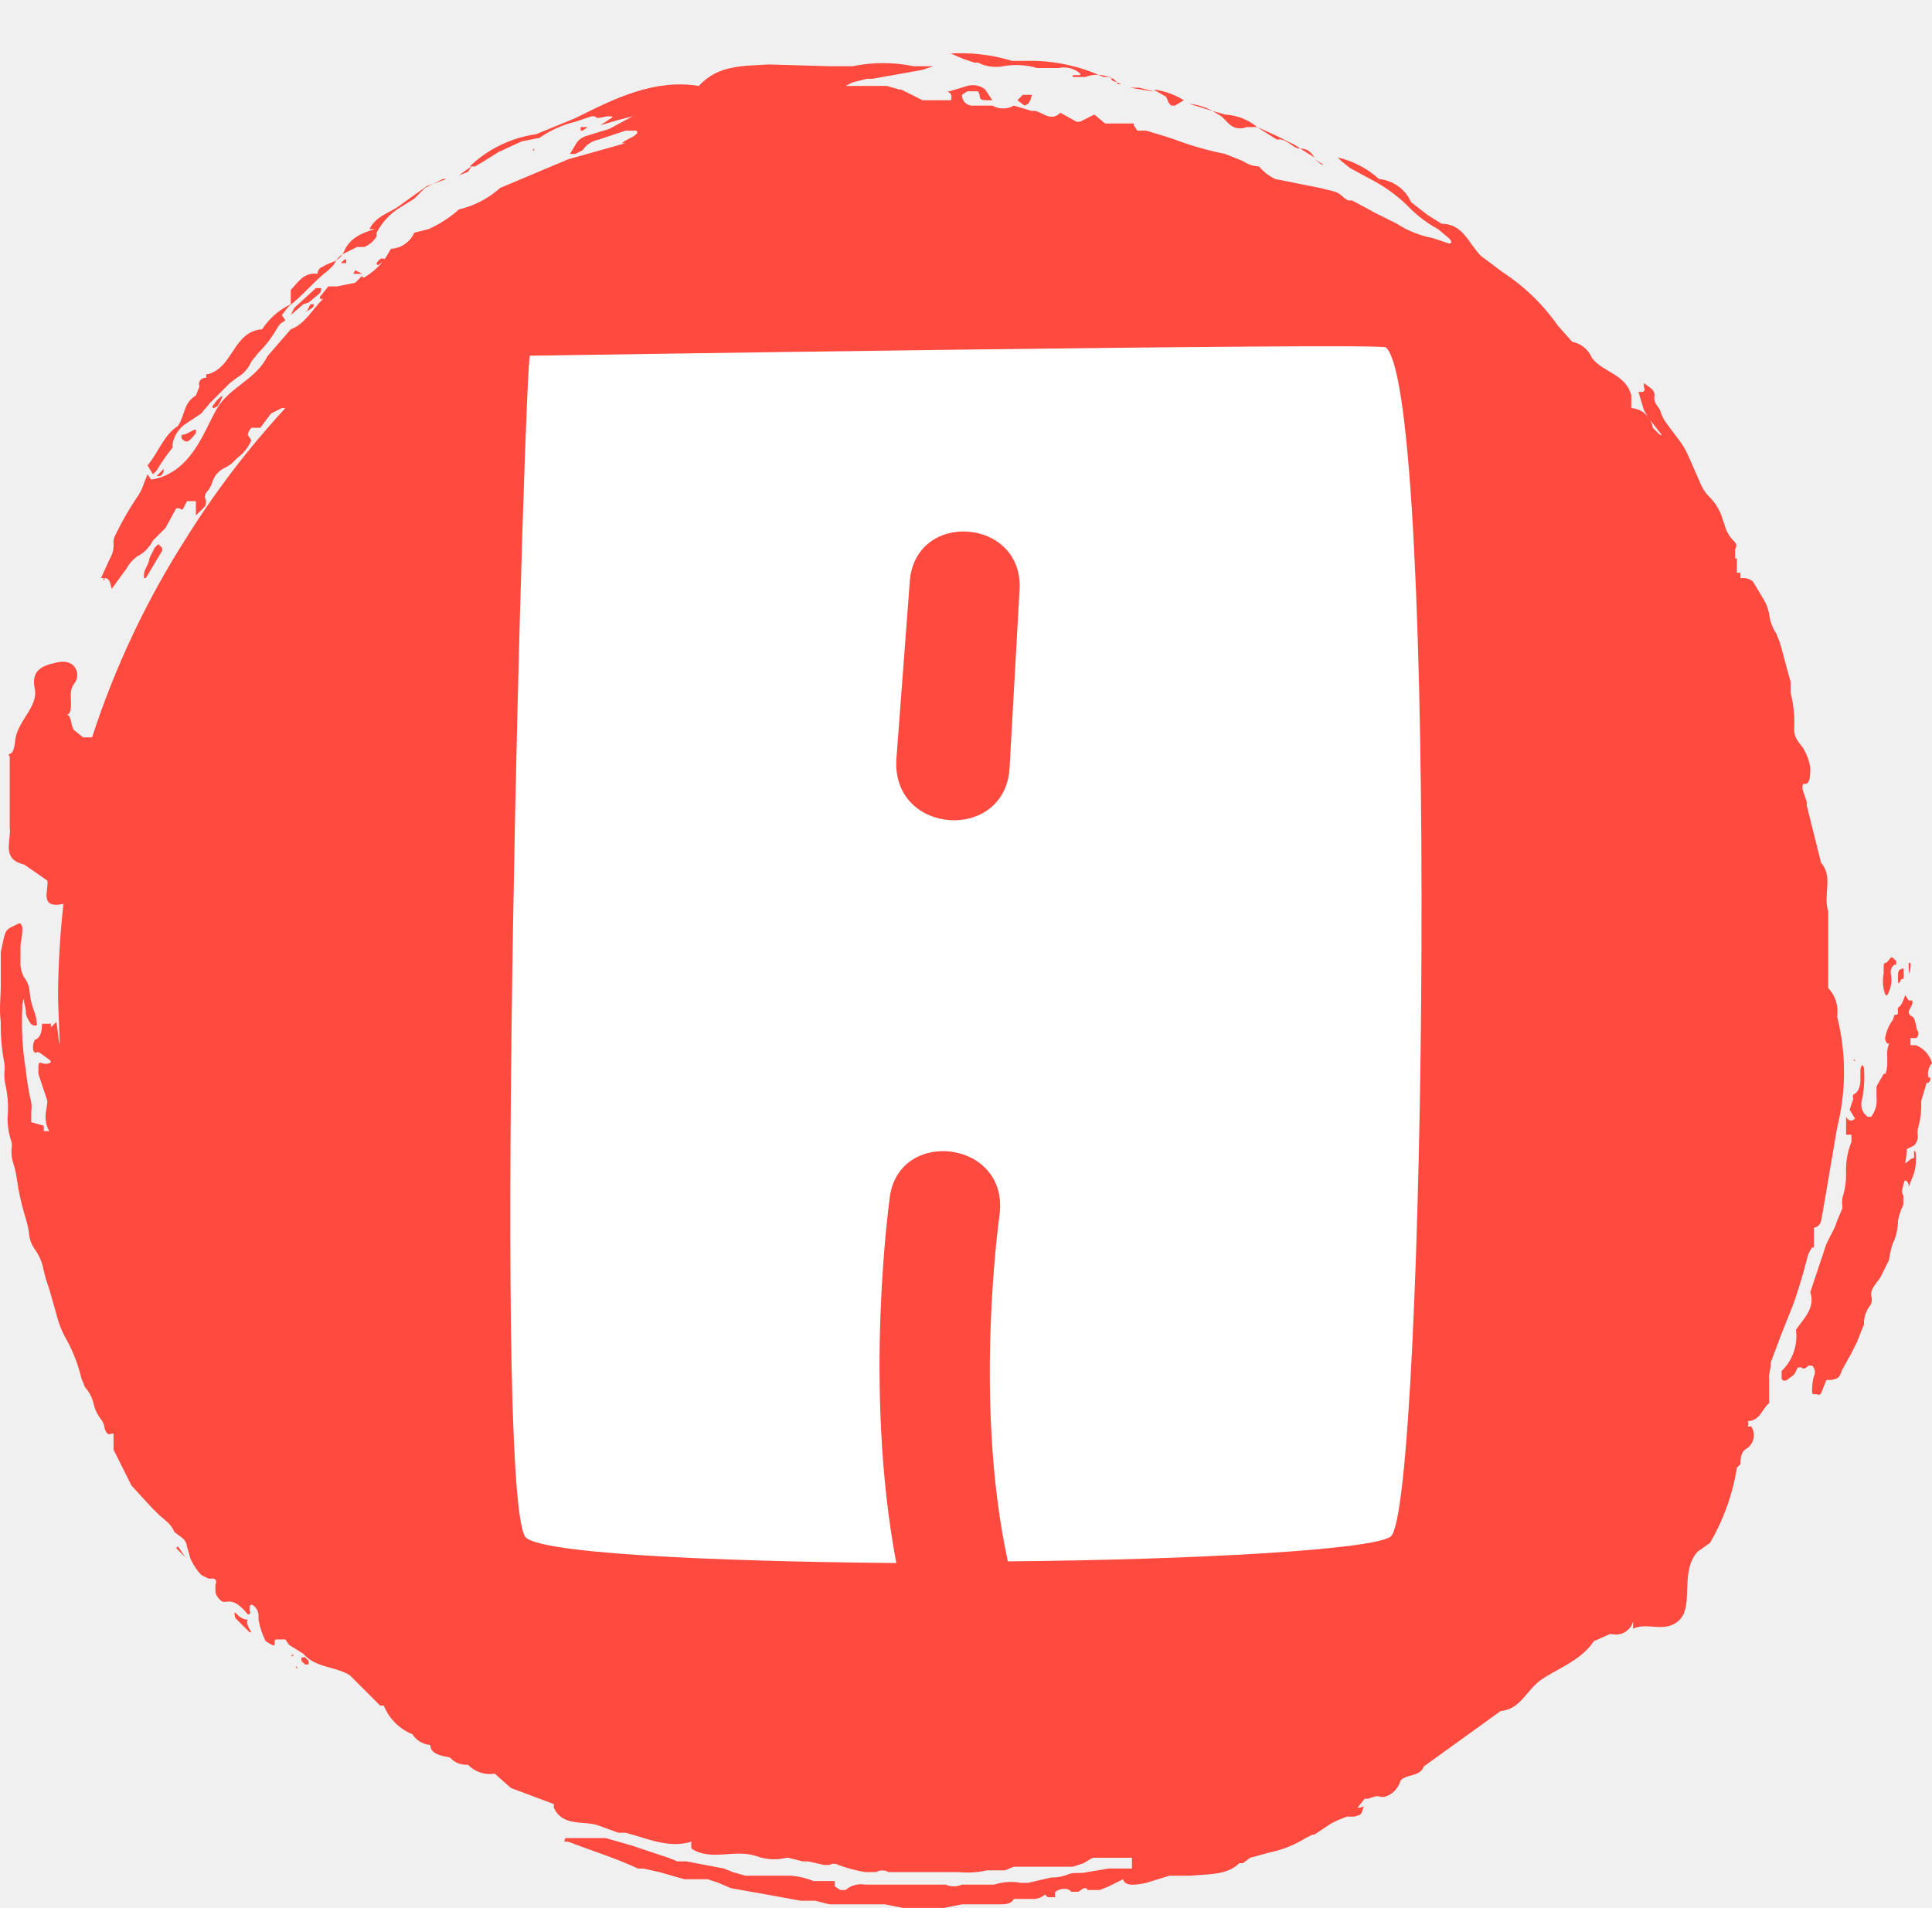
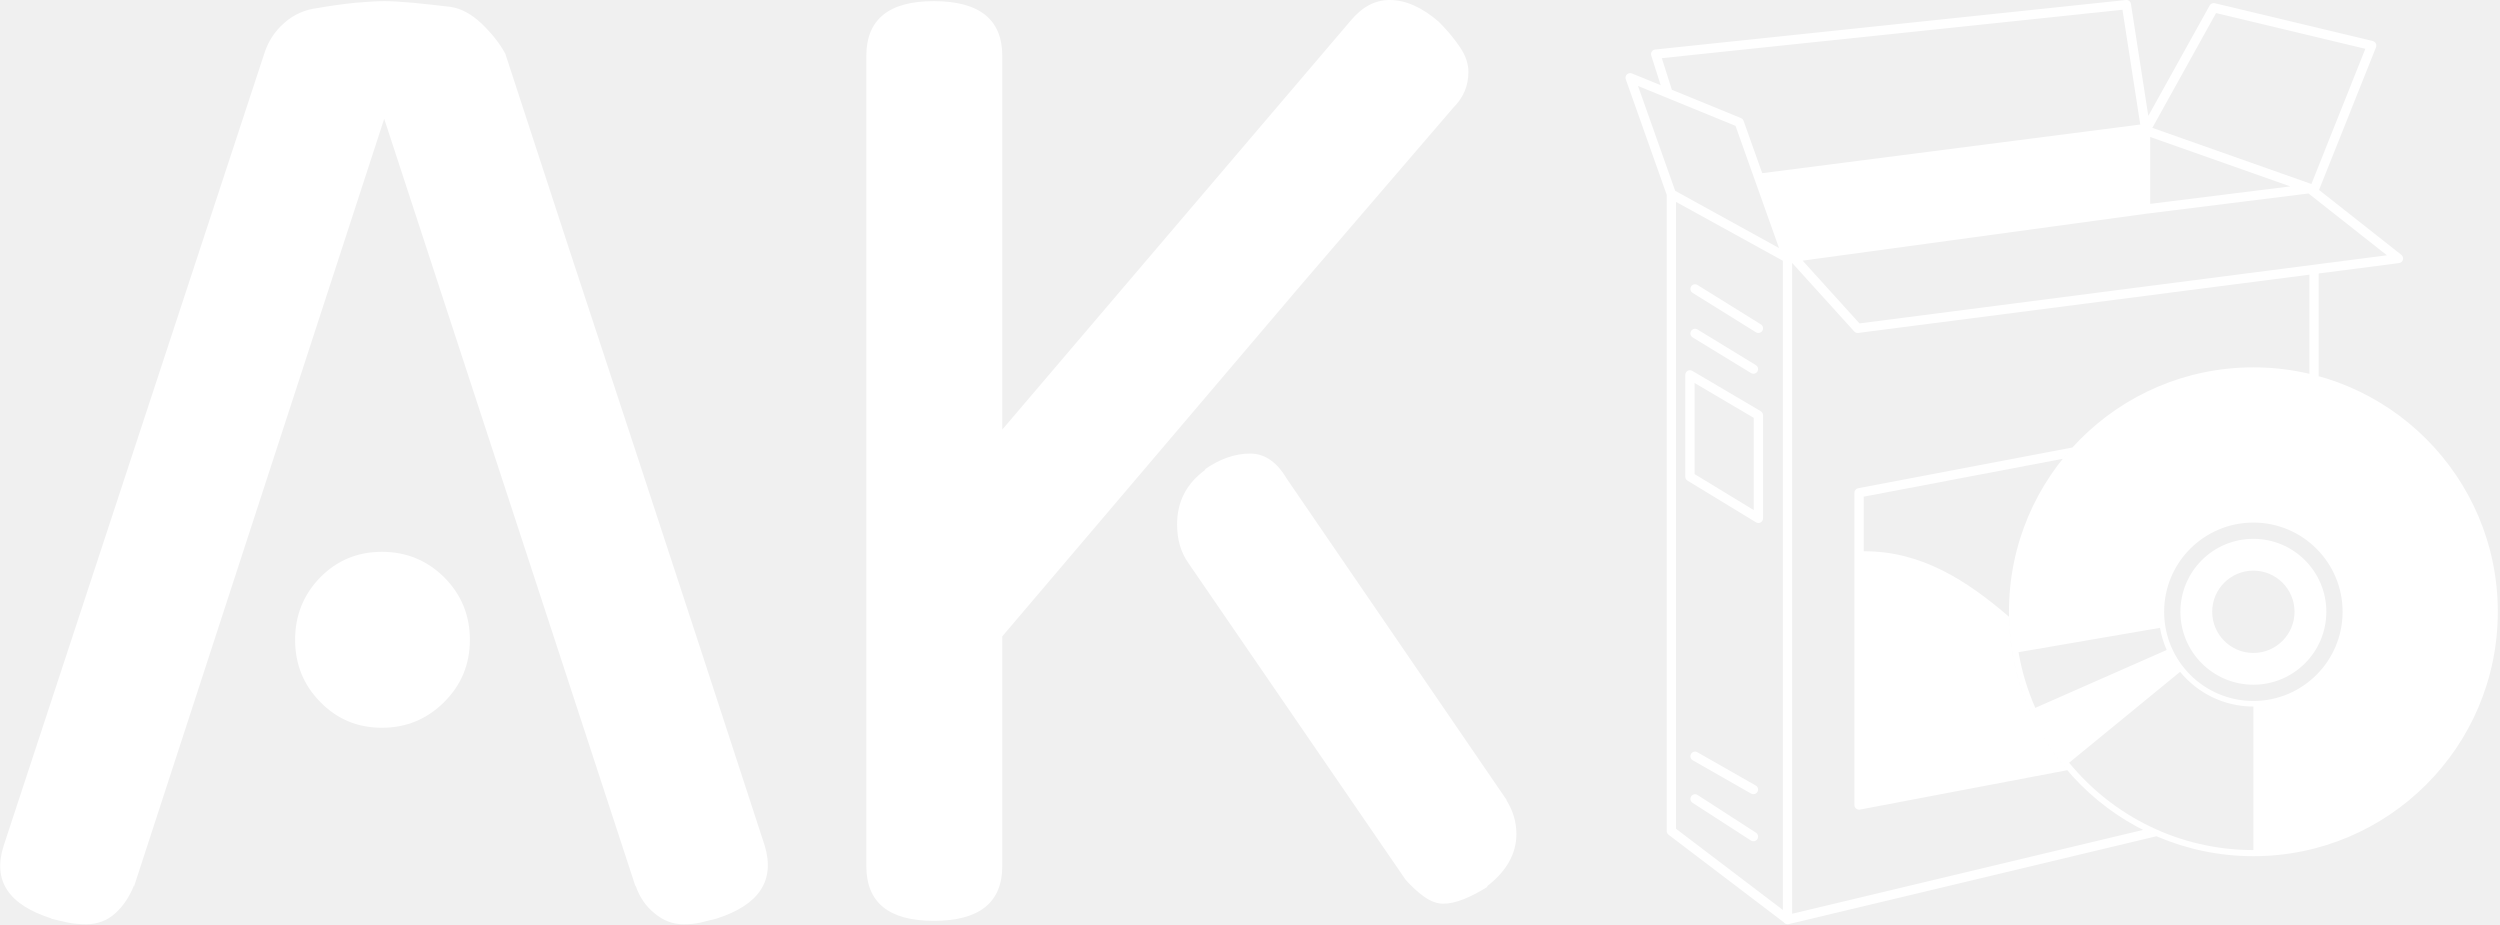
- <svg xmlns="http://www.w3.org/2000/svg" width="308.761" height="304.916" viewBox="0 0 106.008 104.687" class="css-1j8o68f" version="1.1" id="svg23">
-   <defs id="SvgjsDefs2684" />
-   <g id="SvgjsG2685" featurekey="rootContainer" transform="matrix(0.9820593,0,0,0.9820593,-0.05456052,0)" fill="#ff4a3f">
-     <g id="g17">
-       <path d="M19.8 15.3h.5l-.4-.2zm.5.1zm.8-.7c0 .1 0 .1.1.1l.4-.3c-.2-.1-.3-.1-.5.2zm.4-.2zm-4.1 2.3zm-.2.6l.3-.2c.1-.1.1-.2.1-.2h-.2l-.2.4c-.1-.1-.1 0 0 0zm2.2-2.9h-.1l-.2.2h.3zm-2.1 2.4l.6-.5c.1-.1.1-.2.1-.3h-.3l-1.2 1.1-.2.4.7-.6zm-1.1.8z" id="path3" />
-       <path d="M9.7 25v-.2a1.7 1.7 0 0 1 .7-1.1l.9-.6.5-.6.7-.7.4-.4.4-.3a1.9 1.9 0 0 0 .8-.9l.4-.5a5.9 5.9 0 0 0 1-1.3l.2-.3.3-.2-.2-.3.4-.5c.8-.6 1.4-1.4 2.2-2l.3-.3a1.4 1.4 0 0 1 .5-.6l.8-.4h.4a1.4 1.4 0 0 0 .7-.6V13a3.5 3.5 0 0 1 1.3-1.4l.8-.5.2-.2.4-.4 1-.5h.2l-1.1.4-1.4 1c-.6.5-1.4.6-1.8 1.4h.3c-.7.2-1.4.5-1.7 1.2s-.8.6-1.2.9a.4.4 0 0 0-.3.4c-.8-.1-1.1.5-1.5.9v.8a3.9 3.9 0 0 0-1.6 1.4c-1.6.1-1.6 2.1-3 2.5h-.1a.2.2 0 0 0 0 .2c-.3 0-.5.2-.4.5l-.2.5c-.7.4-.6 1.1-1 1.7-.8.5-1.1 1.5-1.7 2.2l.3.5.2-.2a11.6 11.6 0 0 1 .9-1.3zM53.9 3.3l.6.2h.2a2.2 2.2 0 0 0 1.4.2 4.1 4.1 0 0 1 1.9.1h1.2a1.4 1.4 0 0 1 1.2.3.1.1 0 0 1 0 .1H60a.1.1 0 0 0 0 .1h.7a1.8 1.8 0 0 1 1.3 0c.2 0 .1.1.2.2l.5.2h-.2c-.2-.4-.5-.4-.8-.4a9.7 9.7 0 0 0-4.3-.9h-.8A9.8 9.8 0 0 0 53 3h.2zm7.3 3.1zM50.3 4.7zm10.9 1.7h.2-.2zM19 14.7zm32.1-10zm17.6 2.2a.9.9 0 0 0 1 .2h.6a3.1 3.1 0 0 0-1.8-.7l-.7-.2.5.3zm-3.4-1.3c0 .1.1.2.2.3h.2l.5-.3a4.2 4.2 0 0 0-1.7-.6l.7.4zm7.4 2.7l.8.5c-.2-.3-.4-.5-.8-.5z" id="path5" />
-       <path d="M99 76.1l.6-1.6.6-1.5c.2-.5.6-1.8.8-2.6a1.7 1.7 0 0 1 .3-.7h.1v-1.1c.5-.1.4-.6.5-.9l.8-4.7a12.7 12.7 0 0 0 0-6.2 1.9 1.9 0 0 0-.5-1.6v-4.3c-.3-.9.3-1.9-.4-2.7L101 45a.4.4 0 0 0 0-.2l-.2-.6a.5.5 0 0 1 0-.4h.1c.3 0 .3-.5.3-.9a3 3 0 0 0-.4-1.1l-.3-.4a1.1 1.1 0 0 1-.2-.7 6.7 6.7 0 0 0-.2-2v-.6c-.2-.7-.4-1.5-.6-2.2l-.2-.5a2.5 2.5 0 0 1-.4-1.1 2.5 2.5 0 0 0-.3-.8l-.6-1a.8.8 0 0 0-.6-.2h-.1V32h-.2v-.8H97V31a.4.4 0 0 0 0-.1v-.2c.1-.2.1-.3-.1-.5a1.8 1.8 0 0 1-.4-.6l-.2-.6a2.9 2.9 0 0 0-.7-1.2 2.2 2.2 0 0 1-.5-.7l-.7-1.6a4.3 4.3 0 0 0-.6-1l-.6-.8a2.4 2.4 0 0 1-.4-.8l-.2-.3a.6.6 0 0 1-.1-.5.5.5 0 0 0-.2-.4l-.4-.3v.2c.1.2 0 .3-.1.3h-.2l.3 1 .3.5.7.9h-.1l-.2-.2-.2-.2a1.3 1.3 0 0 0-1.2-1.1v-.7c-.3-1.2-1.6-1.3-2.2-2.1a1.5 1.5 0 0 0-1.1-.9l-.8-.9a11.3 11.3 0 0 0-3.1-3l-.8-.6-.4-.3c-.7-.7-1-1.8-2.2-1.8l-.8-.5-.9-.7a2.2 2.2 0 0 0-1.8-1.3 5.1 5.1 0 0 0-2.3-1.2l.2.2.5.4 1.3.7a8.5 8.5 0 0 1 2.1 1.6 6.8 6.8 0 0 0 1.5 1.1l.6.5c.1.1.2.2.1.3H81l-.9-.3a5.6 5.6 0 0 1-2-.8l-1.2-.6-1.3-.7h-.2c-.3-.1-.4-.4-.8-.5l-.8-.2-2.5-.5a2.6 2.6 0 0 1-.9-.7 1.7 1.7 0 0 1-.9-.3l-1-.4a18.1 18.1 0 0 1-2.8-.8l-.6-.2-1-.3h-.5l-.2-.3v-.1h-1.6l-.6-.5-.4.2-.4.2h-.2l-.9-.5c-.6.6-1.1-.2-1.6-.1l-1-.3a1.2 1.2 0 0 1-1.2 0h-1.2a.6.6 0 0 1-.5-.6l.3-.2h.6a.7.7 0 0 1 .1.3c0 .2.2.2.5.2h.2l-.4-.6a1.1 1.1 0 0 0-1-.2l-1 .3H53c.3.2.2.3.2.5h-1.6l-.4-.2-.8-.4h-.1l-.7-.2h-2.3l.4-.2.8-.2h.3l1.7-.3 1.1-.2.6-.2h-1.1a8.4 8.4 0 0 0-3.4 0h-1.3L43 3.6c-1.4.1-2.8 0-3.9 1.2-2.5-.4-4.7.7-6.9 1.8l-2.2.9a6.7 6.7 0 0 0-3.7 1.8h.3l.5-.3.8-.5 1.3-.6 1-.2a6 6 0 0 1 2-.9l.9-.3h.2c.1.2.5 0 .7 0h.2c.1 0 .1.1 0 .1l-.6.4 1-.3.8-.2-1.3.7-1.3.4a1 1 0 0 0-.6.5l-.3.5h.3l.4-.2a1.4 1.4 0 0 1 .9-.6l1.5-.5h.5a.1.1 0 0 1 .1.2c-.2.2-.6.3-.8.5h.2l-3.2.9-3.8 1.6a5.2 5.2 0 0 1-2.3 1.2 6.6 6.6 0 0 1-1.7 1.1l-.8.2a1.5 1.5 0 0 1-1.3.9l-.3.5a3.7 3.7 0 0 1-1.2 1.1h-.1v-.1l-.2.2-.2.2-1 .2h-.5l-.4.5c-.1.1-.1.2 0 .2h.1c-.6.6-1 1.4-1.8 1.7L15 19.9c-.6 1.2-1.8 1.6-2.6 2.6s-1.4 3.9-3.9 4.3l-.2-.3-.2.5a2.7 2.7 0 0 1-.4.8 16.9 16.9 0 0 0-1.2 2.1.8.8 0 0 0-.1.5 1.4 1.4 0 0 1-.2.8l-.5 1.1h.2c.3 0 .3.3.4.6l.8-1.1a2.2 2.2 0 0 1 .6-.7 2 2 0 0 0 .9-.9l.3-.3.4-.4.6-1.1h.2c.1.1.1.1.2 0l.2-.4h.5v.8l.5-.5a.5.5 0 0 0 0-.5.4.4 0 0 1 .1-.3 1.5 1.5 0 0 0 .3-.5 1.3 1.3 0 0 1 .8-.9l.3-.2.3-.3a2.4 2.4 0 0 0 .8-1l-.2-.3c0-.1.1-.3.2-.4h.5l.6-.8.6-.3h.2a48.8 48.8 0 0 0-5.5 7.2h-.1.1a48.4 48.4 0 0 0-5.3 11.2h-.5l-.5-.4c-.2-.2-.1-.7-.4-.9h.1c.3-.5-.1-1.2.3-1.7s.1-1.4-.9-1.2-1.5.5-1.3 1.5-1 1.8-1.1 2.9-.5.5-.3.9v3.9c.1.8-.5 1.8.8 2.1l1.3.9c.1.5-.5 1.6.9 1.3a49.2 49.2 0 0 0-.3 5c0 1.1.1 2.2.1 3.3v-.4c-.1-.4-.1-.8-.2-1.3l-.3.3v-.2h-.5c0 .5-.1.8-.4.9a.9.9 0 0 0-.1.5c0 .1.1.3.2.2s.4.2.7.4-.2.3-.4.2-.2.1-.2.3v.3l.5 1.5c0 .3-.1.6-.1.9a1.7 1.7 0 0 0 .2.8h-.3v-.3l-.7-.2v-.6a1.5 1.5 0 0 0 0-.5 14.6 14.6 0 0 1-.3-1.8 16.6 16.6 0 0 1-.2-3.5.9.9 0 0 1 .1-.5v.2a2.9 2.9 0 0 1 .1.5.8.8 0 0 0 .1.4c.1.2.2.4.4.4s.1-.1.1-.2a2.1 2.1 0 0 0-.1-.5 4.2 4.2 0 0 1-.3-1.3 1.5 1.5 0 0 0-.3-.7 1.6 1.6 0 0 1-.2-.9v-.8c0-.3.1-.6.1-.9a.5.5 0 0 0-.1-.4h-.1c-.8.4-.7.2-1 1.6V55c0 .7-.1 1.4 0 2.1a10.8 10.8 0 0 0 .2 2.3 1.8 1.8 0 0 1 0 .5 3.1 3.1 0 0 0 .1.9 5.9 5.9 0 0 1 .1 1.3 3.9 3.9 0 0 0 .2 1.7 1.2 1.2 0 0 1 0 .4 2.1 2.1 0 0 0 .1.8 4.9 4.9 0 0 1 .2.9 14 14 0 0 0 .5 2.2 5 5 0 0 1 .2 1 1.7 1.7 0 0 0 .3.7 2.9 2.9 0 0 1 .5 1.2 8.5 8.5 0 0 0 .3 1l.4 1.4a5.4 5.4 0 0 0 .6 1.5 8.5 8.5 0 0 1 .8 2.1l.2.5a2.1 2.1 0 0 1 .5 1 2.1 2.1 0 0 0 .4.8 1 1 0 0 1 .2.5c.1.3.2.4.4.3h.1v.9l.5 1 .5 1 1.1 1.2.4.4c.3.3.7.5.9 1l.4.3a.7.7 0 0 1 .3.5l.2.7a3.3 3.3 0 0 0 .6.9l.4.2h.3a.2.2 0 0 1 .1.3 2.5 2.5 0 0 0 0 .5.9.9 0 0 0 .4.5h.2c.4-.1.8.2 1.2.7h.1c0-.1.1-.1 0-.2v-.2c0-.1.1-.2.2-.1a.7.7 0 0 1 .3.6v.2a4.3 4.3 0 0 0 .4 1.2c.5.3.5.3.5.1s0-.2.2-.2h.4l.2.3.8.5c.7.8 1.8.7 2.6 1.2l1.7 1.7h.2a2.9 2.9 0 0 0 1.6 1.6 1.3 1.3 0 0 0 1 .6c0 .5.6.6 1.1.7a1.2 1.2 0 0 0 .8.4h.2a1.7 1.7 0 0 0 1.5.5l.9.8 2.4.9v.2c.5 1.1 1.7.7 2.5 1l1.1.4h.4c1.2.3 2.4.9 3.7.5a.7.7 0 0 0 0 .4c1.1.7 2.4 0 3.6.4a2.9 2.9 0 0 0 1.7.1h.1l.8.2h.3l.9.2h.3a.5.5 0 0 1 .5 0 7.9 7.9 0 0 0 1.5.4h.6a.7.7 0 0 1 .7 0h3.9a5 5 0 0 0 1.6-.1h1l.5-.2H60l.6-.2.5-.3h2.2v.6H62l-1.2.2c-.4.1-.7 0-1 .1a2.4 2.4 0 0 1-1 .2l-1.3.3h-.4a3.1 3.1 0 0 0-1.5.1h-1.8a1.1 1.1 0 0 1-.9 0h-4.5a1.3 1.3 0 0 0-1.1.3H47l-.3-.2v-.3h-1.2a4.1 4.1 0 0 0-1.3-.3h-2.5l-.7-.2-.5-.2-2.1-.4h-.5l-.5-.2-2.1-.7-1.4-.4h-2.2c-.1 0-.1.1-.1.2h.2c1.3.5 2.6.9 3.9 1.5h.3l.9.2 1.4.4h1.3l.6.2.7.3 1.7.3 1.1.2 1.1.2h.8l.8.2h3.1l1 .2h2.3l1-.2H56c.4 0 .6-.1.7-.3h1a1 1 0 0 0 .8-.3c-.1.1 0 .1.1.2h.4v-.2c0-.1 0-.1.2-.2s.6-.1.7.1h.4l.3-.2c.2 0 .2 0 .2.1h.7l.5-.2.8-.4c.1.3.4.4 1.3.2l1.3-.4h1.2c.9-.1 2 0 2.7-.7h.2l.4-.3 1.1-.3a6.1 6.1 0 0 0 2-.8l.4-.2h.1l.9-.6.4-.2.5-.2h.4c.4-.1.4-.1.5-.4s0-.1-.2-.1h-.1l.4-.5h.2c.3-.1.5-.2.7-.1h.2a1.3 1.3 0 0 0 .9-.9c.3-.4 1.1-.2 1.3-.8l4.3-3.1c1.1-.1 1.4-1.1 2.2-1.7s2.3-1.1 3-2.2l.9-.4h.1a1 1 0 0 0 1.2-.7v.4c.8-.4 1.8.3 2.6-.5s0-2.7 1-3.8l.7-.5a12.1 12.1 0 0 0 1.5-4.2l.2-.2c0-.3 0-.7.4-.9a.9.9 0 0 0 .2-1.2h-.2a.3.3 0 0 0 0-.3c.7 0 .8-.7 1.2-1V77a.5.5 0 0 1 0-.2 3.8 3.8 0 0 0 .1-.7zM5.9 32.2z" id="path7" />
-       <path d="M26.4 9.3l-.3.2-.4.3.5-.2zm6.1-2h.1l.3-.2h-.4zm-2.6 1l-.1.1h.1v-.1zm-1.5 1.4zm1.3-.2zm-6.3 3.1zM9.2 26.2l-.4.4H9a.4.4 0 0 0 .2-.4zm3-3.5a2.1 2.1 0 0 0 .3-.6 1.5 1.5 0 0 0-.5.5c-.1.1-.1.2 0 .2zM11 24.2V24c-.2 0-.5.3-.8.3v.2c.3.3.4.2.8-.3zm3 66.2zM73.9 9.2h.1l-.5-.3zm-2.5-1.4c.5-.1.8.4 1.2.5h.1l-.3-.2-1-.5-1.1-.5.3.2zM52.8 3.1zm11.7 2h-.1l-1.2-.2h.5zm2 .7l1.3.4a3.3 3.3 0 0 0-1.3-.4zm-9 0a1 1 0 0 0 .2-.5h-.5l-.3.3.4.3zm9 1.6zM49.9 4.2zm2.9.7zM48.5 4zm13.8 2.1a.5.5 0 0 0 0 .1zm44.8 52.3h-.3V58h.3c.1 0 .2-.3.1-.4s-.1-.7-.3-.8a.3.3 0 0 1-.2-.3l.2-.4a.4.4 0 0 0 0-.2h-.2l-.2-.3c-.1.3-.2.6-.4.7a.5.5 0 0 0 0 .2c0 .1 0 .2-.1.2h-.1a1.1 1.1 0 0 1-.1.3 2.3 2.3 0 0 0-.4.9.4.4 0 0 0 .1.4h.1a1.7 1.7 0 0 0-.1.8v.4a1.8 1.8 0 0 1-.1.5h-.1l-.4.7v.6a1.5 1.5 0 0 1-.3 1.1h-.2l-.2-.2a.9.9 0 0 1-.1-.8 6.5 6.5 0 0 0 .1-1.7c0-.1-.1-.2-.1-.2a.5.5 0 0 0-.1.3v.6c0 .2-.1.6-.3.7s-.1.2-.1.3l-.2.6.3.5c-.2.2-.4.1-.5-.1v1h.3v.4a4.2 4.2 0 0 0-.3 1.4 3.3 3.3 0 0 0 0 .4 4 4 0 0 1-.2 1.3 2 2 0 0 0 0 .6l-.3.7a3.2 3.2 0 0 1-.3.7l-.3.6-.9 2.7c.3.9-.4 1.5-.8 2.1a2.7 2.7 0 0 1-.8 2.3v.4c0 .1.1.2.3.1l.4-.3.2-.4h.2c.1.1.2.1.4-.1h.2a.5.5 0 0 1 .1.6 2.9 2.9 0 0 0-.1.8c0 .1 0 .2.1.2h.2c.1.1.2 0 .3-.3l.2-.5h.3c.4-.1.4-.1.6-.6l.5-.9.3-.6.4-1a1.6 1.6 0 0 1 .3-1 .6.6 0 0 0 .1-.6c0-.2 0-.3.2-.6l.3-.4.5-1a4.7 4.7 0 0 1 .2-.9 3 3 0 0 0 .3-1.3 3.8 3.8 0 0 1 .3-.9v-.5c-.1-.2-.1-.2 0-.6s.1-.2.2-.2a.4.4 0 0 1 .1.3l.2-.5a2.3 2.3 0 0 0 .2-.9v-.3c0-.1 0-.3-.1-.3v.4c-.2 0-.3.2-.5.3a6.4 6.4 0 0 0 .1-.8l.4-.2a.7.7 0 0 0 .2-.6 1.4 1.4 0 0 1 0-.3 4.8 4.8 0 0 0 .2-1.4v-.2l.3-1h.1a.3.3 0 0 0 .1-.3h-.1a.9.9 0 0 1 .2-.8 1.5 1.5 0 0 0-.9-1zm-1.2 7.8zm-.2-9.9zm0 0zM9.1 30.8a.3.3 0 0 0 0-.2l-.2-.2-.2.2-.3.6c0 .3-.3.6-.3.9v.2h.1zm96.3 24.8h.1a1.7 1.7 0 0 0 .2-1.2.5.5 0 0 1 .2-.5h.1v-.2l-.2-.2h-.1c-.1.1-.2.3-.3.3s-.1.1-.1.3v.3a2.2 2.2 0 0 0 .1 1.2zM13.2 90.1c-.1 0 0 .2 0 .3l.8.8h.1c-.2-.3-.3-.6-.2-.7a.9.9 0 0 1-.5-.2zm.8.3zm92.3-35.7h.1a2 2 0 0 0 0-.6c-.3.1-.3.1-.3.6s.1.1.2 0z" id="path9" />
-       <path d="M106.7 62a.6.6 0 0 0 .1-.5c0-.1-.1-.2-.1-.1h-.2v.2c0 .4.1.5.2.4zm.1-8.2h-.1v.6a1 1 0 0 0 .1-.6zM17.1 92.6h-.2v.2l.2.2h.2v-.2zm86.6-33.3c0-.1 0-.1-.1-.1zM9.9 86.5l.5.5-.4-.6z" id="path11" />
-       <circle cx="10.5" cy="87.1" transform="rotate(-24.8 10.4 87.159)" id="circle13" />
-       <path d="M9.7 30.1h-.1v.2-.2h.1zm83.2-6.6l-.2-.3h-.1zm-14.7 77.1zM5.9 32.2zm-.1.2a.3.3 0 0 0 .1-.2v.2zm1.9-4.9zM61.5 2.4zm42.8 58.2v.1-.1zM16.4 92.5h-.1c.1.1.2 0 .1-.1zm.2.7h.1l-.1-.1v.1zm73.9-71.3zm15.2 34.4zM14.6 91.7zm92.1-37zm-.8 11.4zM34.6 0z" id="path15" />
-     </g>
-   </g>
-   <g id="SvgjsG2686" featurekey="nameFeature-0" transform="matrix(2.284354,0,0,2.284354,27.98006,-5.60952)" fill="#ffffff">
-     <path d="M9.6 16.48 l-0.32 4.24 c-0.08 1.8 2.6 1.96 2.72 0.2 l0.24 -4.28 c0.12 -1.76 -2.56 -1.96 -2.64 -0.16 z M0.48 11 l0 0 c0.04 0 20.48 -0.32 20.56 -0.2 c1.28 1.12 0.96 27.8 0.12 28.56 c-0.4 0.32 -4.64 0.56 -9.2 0.6 c-0.84 -3.84 -0.2 -8.32 -0.2 -8.32 c0.24 -1.8 -2.44 -2.12 -2.64 -0.4 c0 0.04 -0.64 4.52 0.16 8.76 c-4.56 -0.04 -8.68 -0.24 -8.92 -0.64 c-0.8 -1.44 0 -28.28 0.12 -28.36 z" id="path20" />
+ <svg xmlns="http://www.w3.org/2000/svg" version="1.1" width="1000" height="370" viewBox="0 0 1000 370">
+   <g transform="matrix(1,0,0,1,-0.4017098,-0.1465859)">
+     <svg viewBox="0 0 354 131" data-background-color="#046380" preserveAspectRatio="xMidYMid meet" height="370" width="1000">
+       <g id="tight-bounds" transform="matrix(1,0,0,1,0.1422053,0.05190066)">
+         <svg viewBox="0 0 353.716 130.896" height="130.896" width="353.716">
+           <g>
+             <svg viewBox="0 0 353.716 130.896" height="130.896" width="353.716">
+               <g>
+                 <svg viewBox="0 0 353.716 130.896" height="130.896" width="353.716">
+                   <g>
+                     <svg viewBox="0 0 353.716 130.896" height="130.896" width="353.716">
+                       <g>
+                         <svg viewBox="0 0 353.716 130.896" height="130.896" width="353.716">
+                           <g>
+                             <svg>
+                               <g />
+                               <g />
+                             </svg>
+                           </g>
+                           <g>
+                             <svg>
+                               <g>
+                                 <svg />
+                               </g>
+                               <g />
+                             </svg>
+                           </g>
+                           <g id="text-0">
+                             <svg viewBox="0 0 353.716 130.896" height="130.896" width="353.716">
+                               <g transform="matrix(1,0,0,1,0,0)">
+                                 <svg width="214.729" viewBox="0.344 -40 66.356 40.45" height="130.896" data-palette-color="#ffffff">
+                                   <path d="M28.15-1.2L17.15-34.8 6.2-1.2 6.2-1.25Q5.9-0.5 5.38-0.03 4.85 0.45 4.1 0.45L4.1 0.45Q3.7 0.45 3.33 0.38 2.95 0.3 2.55 0.2L2.55 0.2 2.6 0.2Q-0.25-0.7 0.5-3L0.5-3 11.9-37.65Q12.15-38.45 12.78-39 13.4-39.55 14.25-39.65L14.25-39.65Q15.1-39.8 15.9-39.88 16.7-39.95 17.15-39.95L17.15-39.95Q17.6-39.95 18.4-39.88 19.2-39.8 20.05-39.7L20.05-39.7Q20.75-39.6 21.43-38.95 22.1-38.3 22.45-37.65L22.45-37.65Q25.25-29.05 28.13-20.33 31-11.6 33.8-3L33.8-3Q34.5-0.7 31.7 0.2L31.7 0.2Q31.3 0.3 30.98 0.38 30.65 0.45 30.25 0.45L30.25 0.45Q29.55 0.45 28.98-0.03 28.4-0.5 28.15-1.25L28.15-1.25 28.15-1.2ZM20.9-12L20.9-12Q20.9-10.4 19.78-9.28 18.65-8.15 17.05-8.15L17.05-8.15Q15.45-8.15 14.35-9.28 13.25-10.4 13.25-12L13.25-12Q13.25-13.6 14.35-14.73 15.45-15.85 17.05-15.85L17.05-15.85Q18.65-15.85 19.78-14.73 20.9-13.6 20.9-12ZM44.2-21.2L59.45-39.1Q60.2-40 61.15-40L61.15-40Q62.2-40 63.3-39.05L63.3-39.05Q63.85-38.5 64.22-37.95 64.6-37.4 64.6-36.85L64.6-36.85Q64.6-35.95 63.95-35.3L63.95-35.3 57.25-27.5 44.2-12.15 44.2-2.1Q44.2 0.3 41.2 0.3L41.2 0.3Q38.25 0.3 38.25-2.1L38.25-2.1 38.25-37.55Q38.25-39.95 41.2-39.95L41.2-39.95Q44.2-39.95 44.2-37.55L44.2-37.55 44.2-21.2ZM61.85-1.5L52.35-15.35Q51.85-16.05 51.85-17.05L51.85-17.05Q51.85-18.55 53.1-19.45L53.1-19.45 53.05-19.45Q54.05-20.15 55.05-20.15L55.05-20.15Q56-20.15 56.65-19.05L56.65-19.05 66.3-4.95 66.25-5Q66.7-4.3 66.7-3.5L66.7-3.5Q66.7-2.2 65.4-1.2L65.4-1.2 65.45-1.2Q64.9-0.85 64.4-0.65 63.9-0.45 63.5-0.45L63.5-0.45Q63.1-0.45 62.67-0.75 62.25-1.05 61.85-1.5L61.85-1.5Z" opacity="1" transform="matrix(1,0,0,1,0,0)" fill="#ffffff" class="undefined-text-0" data-fill-palette-color="primary" />
+                                 </svg>
+                               </g>
+                               <g>
+                                 <svg version="1.1" baseProfile="tiny" x="230.181" y="0" viewBox="3.284 0.5 93.432 98.999" overflow="scroll" xml:space="preserve" height="130.896" width="123.535" class="icon-s-0" data-fill-palette-color="accent" id="s-0">
+                                   <path d="M70.536 58.215c-4.317 0-7.816 3.499-7.816 7.813 0 4.316 3.499 7.812 7.816 7.812 4.313 0 7.813-3.495 7.813-7.812C78.35 61.714 74.85 58.215 70.536 58.215zM70.536 70.439c-2.436 0-4.411-1.977-4.411-4.412 0-2.437 1.976-4.406 4.411-4.406 2.432 0 4.407 1.97 4.407 4.406C74.943 68.463 72.968 70.439 70.536 70.439zM70.536 39.848c-14.461 0-26.181 11.723-26.181 26.18 0 14.461 11.72 26.179 26.181 26.179 14.458 0 26.18-11.718 26.18-26.179C96.716 51.57 84.994 39.848 70.536 39.848zM45.381 70.357l15.15-2.608c0.146 0.831 0.385 1.626 0.718 2.371l-14.071 6.2C46.349 74.438 45.737 72.443 45.381 70.357zM70.536 91.552c-7.943 0-15.054-3.646-19.735-9.355l11.886-9.736c1.861 2.269 4.688 3.719 7.85 3.719V91.552zM70.536 75.581c-5.279 0-9.559-4.273-9.559-9.554 0-5.275 4.279-9.554 9.559-9.554 5.276 0 9.555 4.278 9.555 9.554C80.091 71.308 75.813 75.581 70.536 75.581zM58.719 89.393l-37.586 8.979v-69.71l6.649 7.341c0.095 0.104 0.229 0.162 0.368 0.162 0.022 0 0.042-0.001 0.064-0.004l48.322-6.24v10.621c0.336 0.077 0.669 0.162 0.996 0.253V29.791l8.606-1.111c0.199-0.024 0.362-0.167 0.418-0.36 0.052-0.193-0.016-0.4-0.171-0.524l-8.816-6.951 6.102-15.282c0.05-0.135 0.042-0.286-0.022-0.414-0.065-0.127-0.185-0.22-0.328-0.255L66.4 0.846c-0.214-0.053-0.439 0.047-0.549 0.242l-6.57 11.826-1.86-11.992c-0.037-0.263-0.28-0.446-0.541-0.42L6.461 5.805C6.312 5.82 6.179 5.902 6.096 6.028 6.014 6.152 5.994 6.308 6.04 6.451l1.011 3.176-3.08-1.259c-0.183-0.074-0.39-0.035-0.532 0.1C3.296 8.604 3.247 8.809 3.313 8.994l4.383 12.373v68.145c0 0.158 0.074 0.303 0.197 0.396l12.337 9.376c0.027 0.042 0.06 0.075 0.098 0.108 0.088 0.067 0.198 0.107 0.31 0.107 0.038 0 0.076-0.005 0.114-0.015l39.415-9.416C59.676 89.862 59.193 89.636 58.719 89.393zM66.538 1.901l15.99 3.826L76.75 20.209l-17.038-6.014L66.538 1.901zM59.486 15.172l15.002 5.293-15.002 1.87V15.172zM76.44 21.224l8.399 6.62L28.344 35.14l-6.088-6.722 36.794-5.025L76.44 21.224zM4.623 9.71l10.443 4.271 4.66 13.087L8.602 20.936 4.623 9.71zM20.138 97.967L8.693 89.268V22.124l11.445 6.306V97.967zM17.928 19.048l-2-5.609c-0.047-0.135-0.15-0.24-0.28-0.293l-7.397-3.028L7.172 6.73l49.341-5.187 1.905 12.296L17.928 19.048zM17.246 39.61c0.234 0.143 0.307 0.451 0.164 0.685-0.094 0.154-0.256 0.238-0.425 0.238-0.088 0-0.177-0.025-0.259-0.075l-6.253-3.82c-0.234-0.144-0.31-0.448-0.167-0.682 0.144-0.237 0.451-0.31 0.685-0.167L17.246 39.61zM10.309 31.183c0.145-0.232 0.453-0.302 0.686-0.157l6.786 4.218c0.233 0.145 0.303 0.453 0.158 0.686-0.094 0.152-0.255 0.235-0.422 0.235-0.089 0-0.18-0.023-0.261-0.074l-6.786-4.222C10.236 31.724 10.164 31.418 10.309 31.183zM28.207 52.795l22.941-4.362c-0.354 0.392-0.697 0.797-1.029 1.209l-21.321 4.056v5.849C35 59.512 39.875 62.71 44.362 66.56c0.123 6.265 2.449 11.992 6.235 16.437l-22.206 4.22c-0.03 0.006-0.063 0.009-0.093 0.009-0.116 0-0.227-0.042-0.316-0.115-0.116-0.095-0.183-0.236-0.183-0.383V53.284C27.801 53.045 27.972 52.843 28.207 52.795zM10.3 81.257c0.137-0.242 0.439-0.324 0.678-0.186l6.254 3.565c0.239 0.133 0.321 0.438 0.186 0.68-0.091 0.158-0.259 0.249-0.433 0.249-0.083 0-0.167-0.023-0.247-0.063l-6.252-3.566C10.248 81.797 10.163 81.491 10.3 81.257zM9.925 51.981l7.333 4.463c0.08 0.052 0.169 0.077 0.258 0.077 0.083 0 0.169-0.021 0.244-0.067 0.158-0.088 0.255-0.252 0.255-0.432V44.974c0-0.175-0.093-0.34-0.245-0.429l-7.332-4.321c-0.154-0.09-0.344-0.092-0.5-0.004-0.156 0.09-0.251 0.254-0.251 0.433v10.908C9.687 51.732 9.777 51.892 9.925 51.981zM10.683 41.522l6.336 3.735v9.879l-6.336-3.856V41.522zM17.404 90.379c-0.096 0.15-0.254 0.229-0.419 0.229-0.092 0-0.186-0.027-0.268-0.078l-6.255-4.042c-0.23-0.149-0.297-0.459-0.148-0.686 0.149-0.233 0.459-0.298 0.688-0.151l6.254 4.039C17.488 89.843 17.553 90.152 17.404 90.379z" fill="#ffffff" data-fill-palette-color="accent" />
+                                 </svg>
+                               </g>
+                             </svg>
+                           </g>
+                         </svg>
+                       </g>
+                     </svg>
+                   </g>
+                 </svg>
+               </g>
+             </svg>
+           </g>
+           <defs />
+         </svg>
+         <rect width="353.716" height="130.896" fill="none" stroke="none" visibility="hidden" />
+       </g>
+     </svg>
  </g>
</svg>
